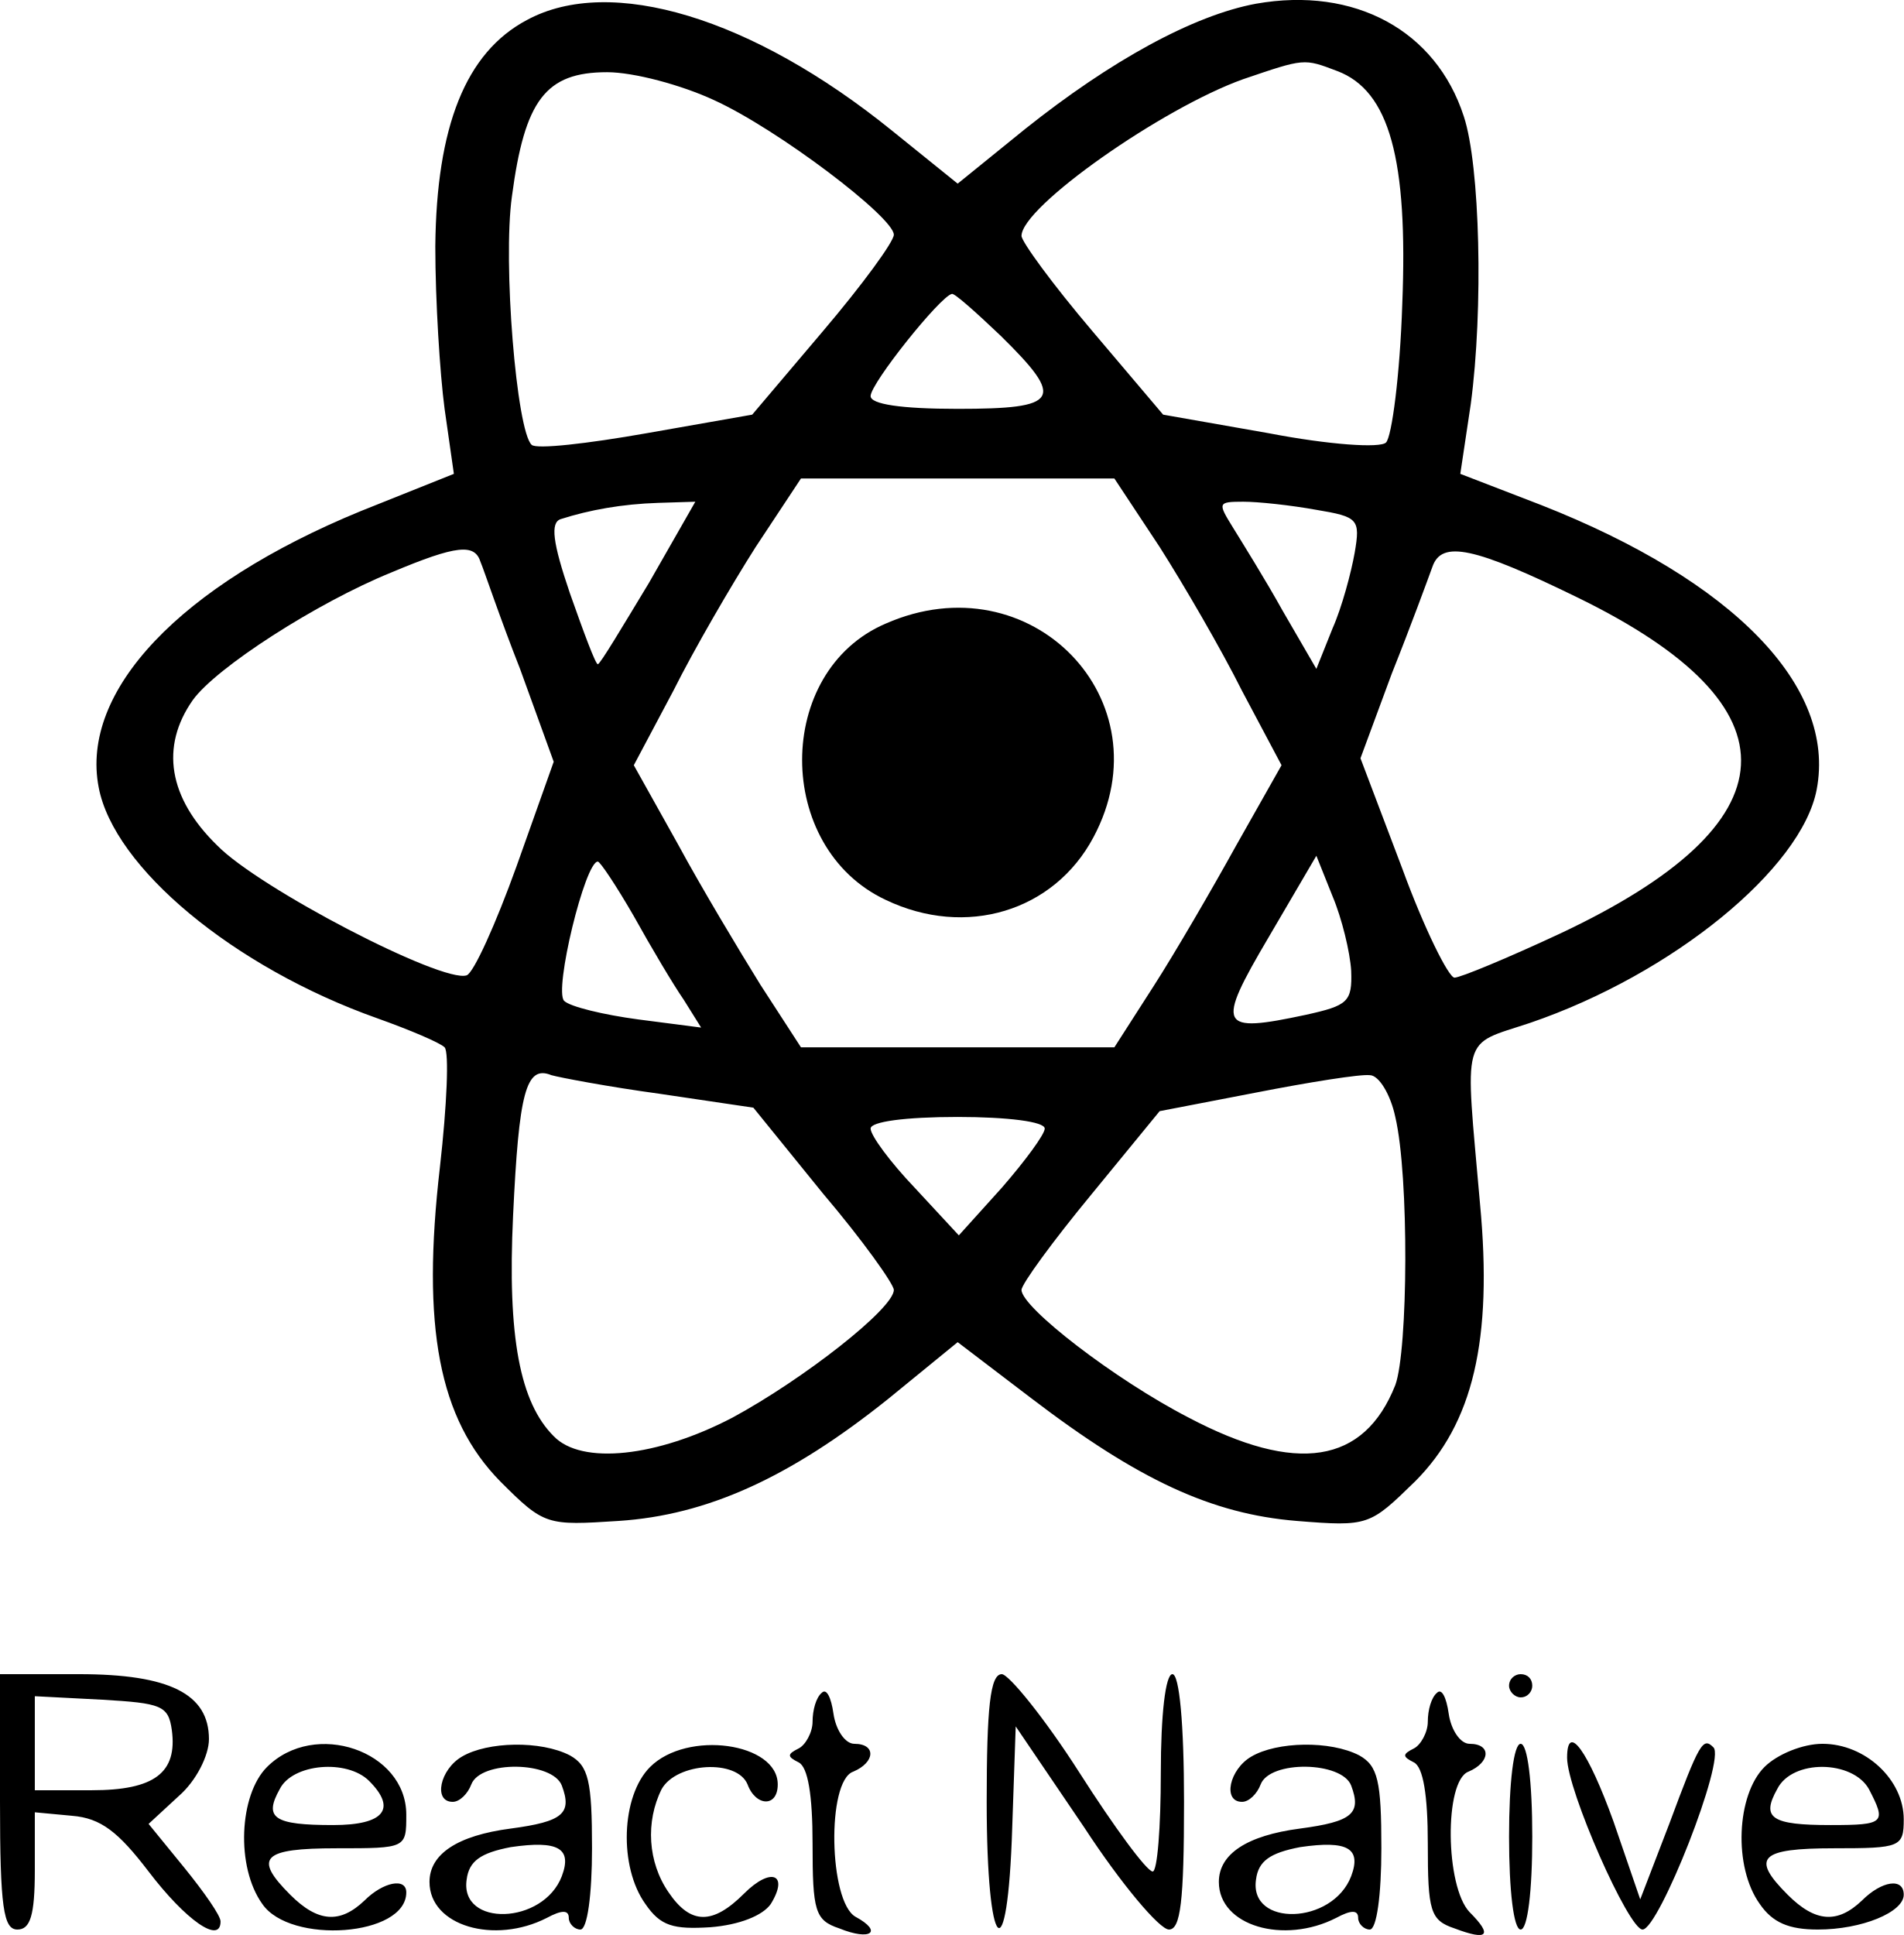
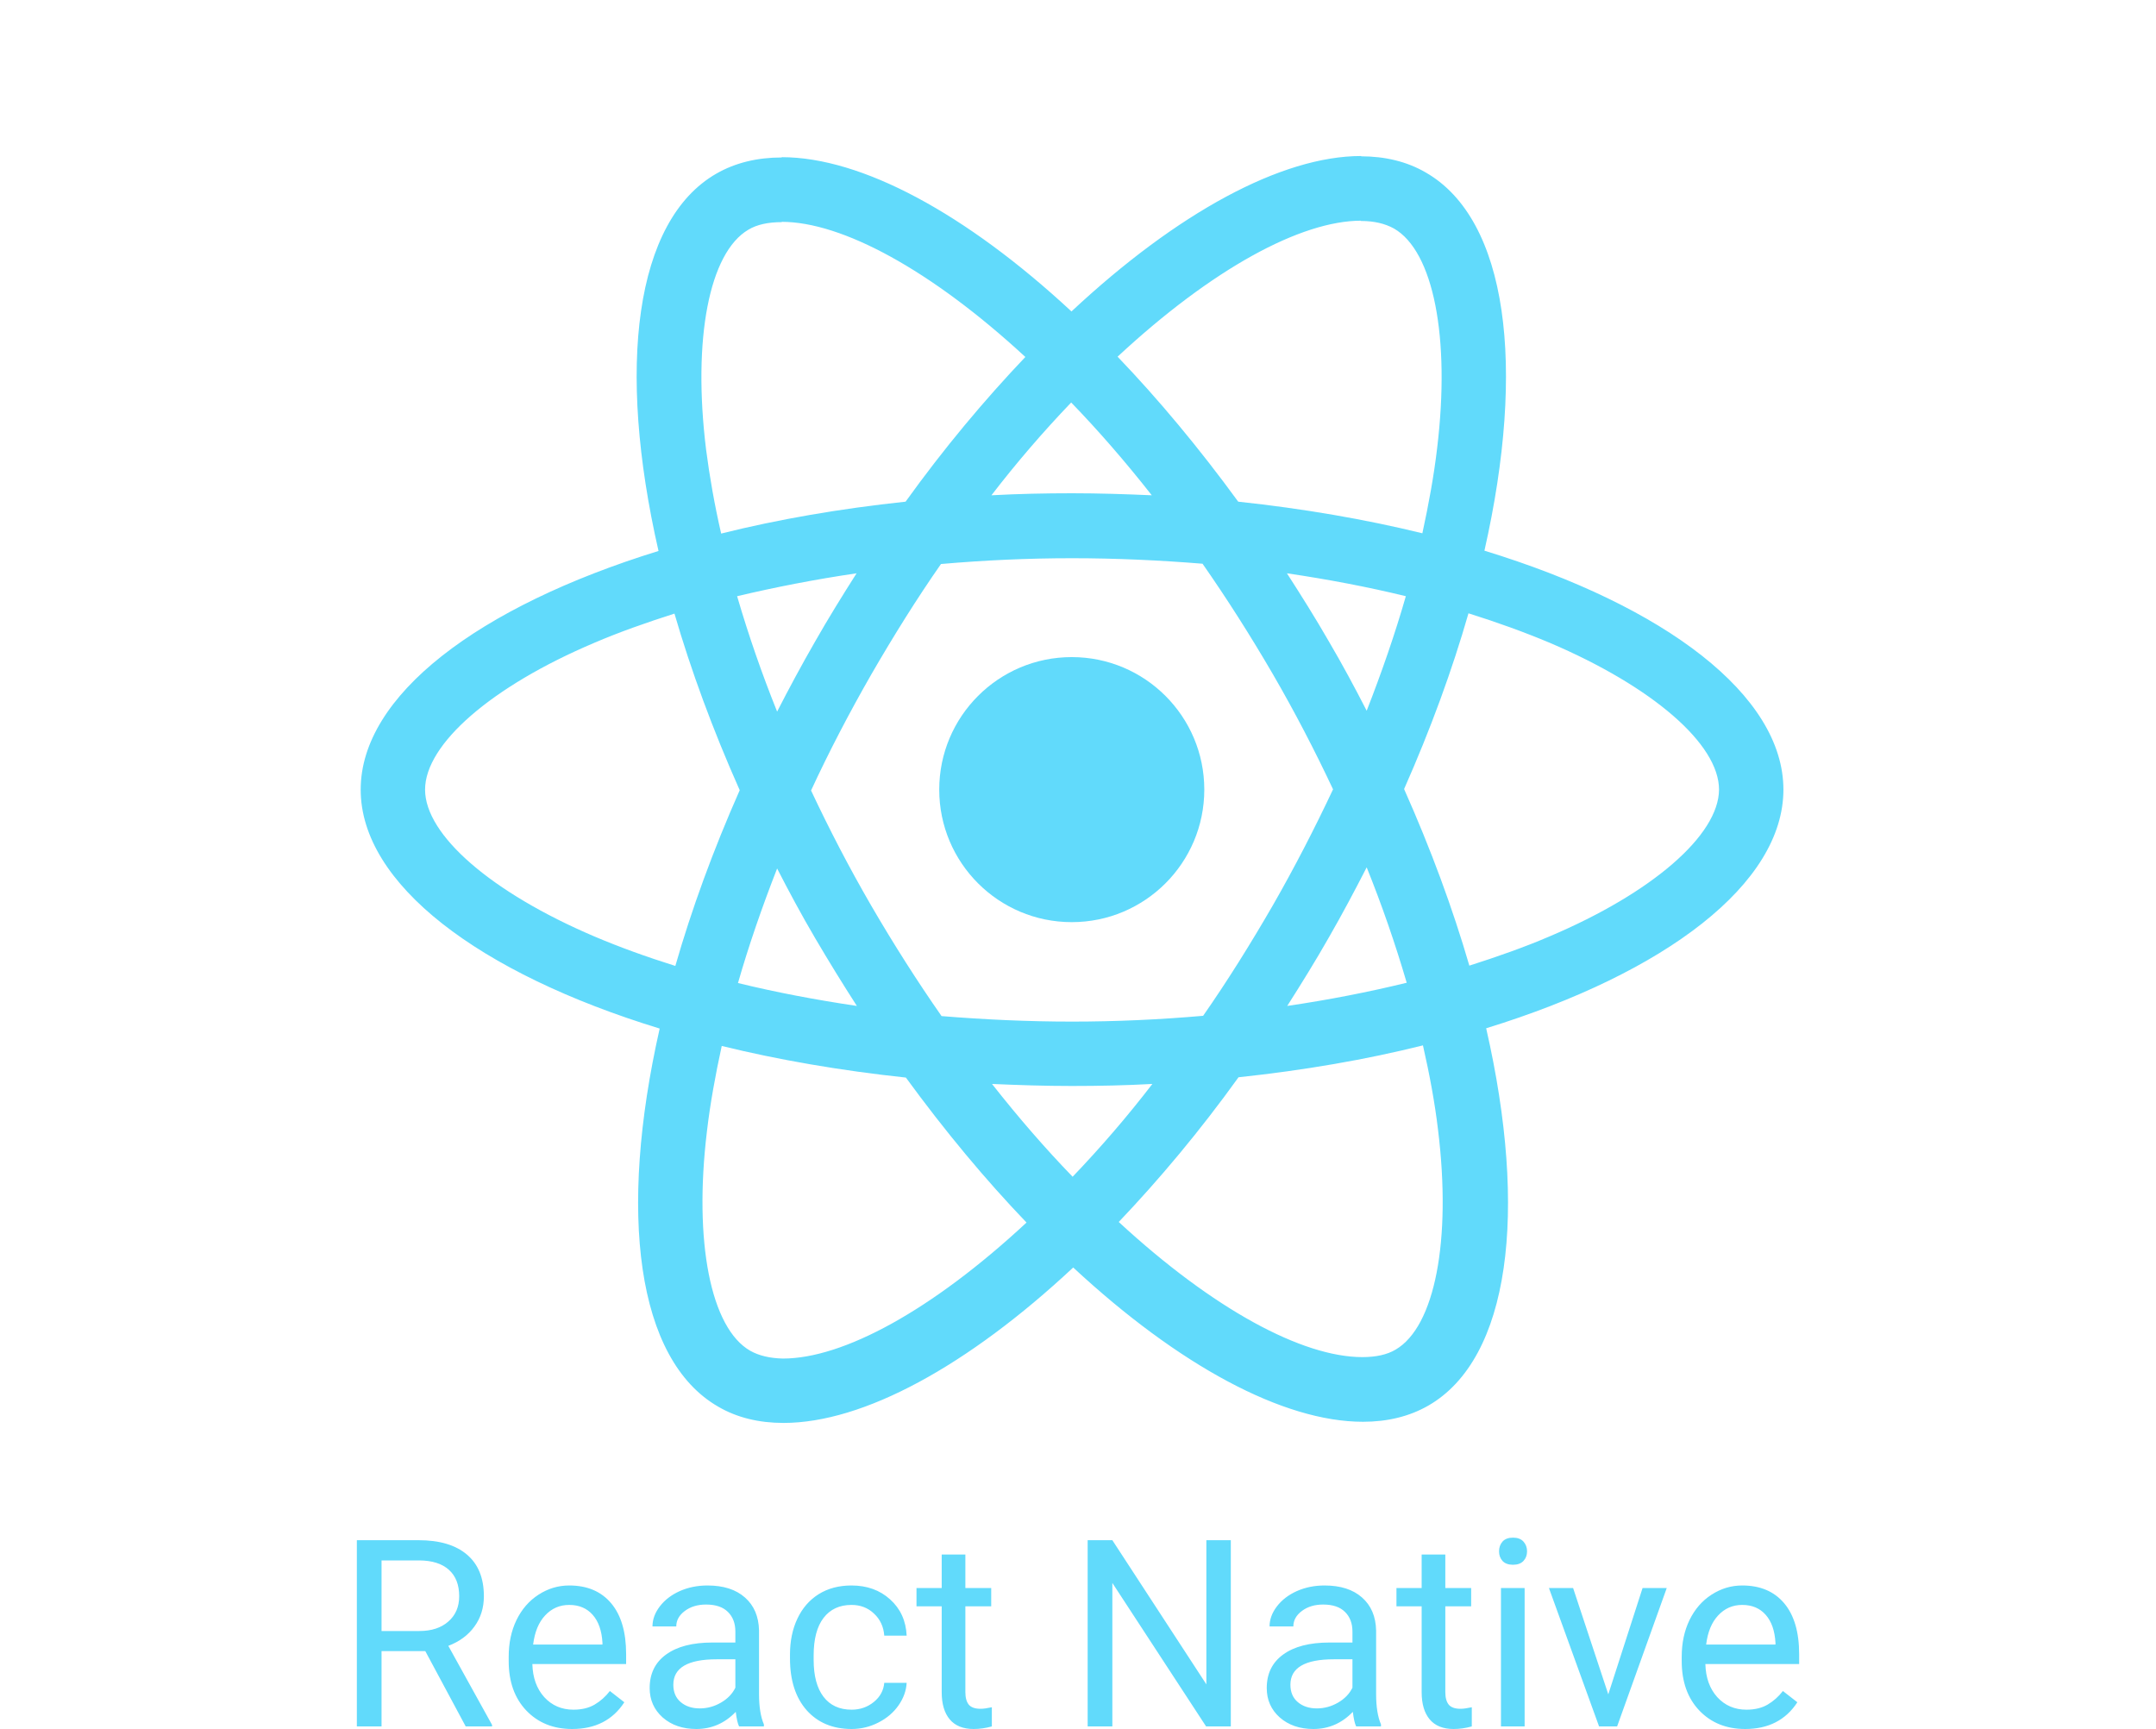
- <svg xmlns="http://www.w3.org/2000/svg" version="1.0" viewBox="264 141.78 164 166.69">
-   <path d="M372.2 142.1c-5.4 1-12.5 4.9-19.9 10.8l-5.8 4.7-5.7-4.6c-12-9.7-24.2-13.4-31.4-9.5-5.3 2.8-7.8 9.2-7.9 19.5 0 4.7.4 11 .8 14l.8 5.6-8 3.2c-15.6 6.4-24.2 15.5-22.6 23.8 1.3 6.9 11.6 15.5 24 19.9 2.8 1 5.4 2.1 5.8 2.5s.2 5-.4 10.3c-1.6 13.8-.1 21.7 5.2 27.1 3.8 3.8 4 3.8 10.2 3.4 7.6-.5 14.7-3.7 23.2-10.5l6-4.9 6.3 4.8c9.3 7.1 15.6 10 22.9 10.6 6.2.5 6.3.4 10.2-3.4 5-5 6.7-12.2 5.6-23.9-1.3-14.9-1.7-13.6 4.3-15.6 12.3-4.2 23.4-13.3 24.7-20.1 1.7-8.9-7.2-18-23.7-24.5l-7-2.7.9-6c1.1-8.2.8-20.6-.6-24.8-2.4-7.4-9.4-11.2-17.9-9.7m7 5.8c4.5 1.7 6.1 7.6 5.6 20.1-.2 6.1-.9 11.4-1.4 11.9s-4.9.2-10.1-.8l-9.1-1.6-6.1-7.2c-3.4-4-6.1-7.7-6.1-8.2 0-2.5 12.1-11 19.1-13.5 5.3-1.8 5.2-1.8 8.1-.7m-53.7 2.5c5.5 2.5 15.5 10.1 15.5 11.6 0 .6-2.7 4.3-6.1 8.3l-6.1 7.2-9.1 1.6c-5.1.9-9.5 1.4-9.9 1-1.3-1.2-2.5-15.7-1.7-21.4 1.1-8.3 2.9-10.7 8.2-10.7 2.3 0 6.4 1.1 9.2 2.4m24.7 20.3c5.6 5.5 5.1 6.3-3.7 6.3-4.9 0-7.5-.4-7.5-1.1 0-1.1 6-8.6 7-8.8.2-.1 2.1 1.6 4.2 3.6m13.7 18.2c2.1 3.3 5.3 8.8 7.1 12.4l3.4 6.4-3.9 6.9c-2.1 3.8-5.3 9.3-7.1 12.1L360 232h-27l-3.5-5.4c-1.8-2.9-5.1-8.4-7.1-12.1l-3.8-6.8 3.4-6.4c1.8-3.6 5-9.1 7.1-12.4l3.9-5.9h27zm-44 3.1c-2.3 3.8-4.2 7-4.4 7s-1.2-2.7-2.4-6.1c-1.5-4.4-1.7-6.1-.8-6.4 2.5-.8 5.3-1.3 8.4-1.4l3.2-.1zm57.5-6.3c3.6.6 3.8.8 3.3 3.7-.3 1.7-1.1 4.7-1.9 6.5l-1.4 3.5-2.9-5c-1.5-2.7-3.5-5.9-4.3-7.2-1.3-2.1-1.3-2.2.9-2.2 1.3 0 4.1.3 6.3.7m-72 4.5c.3.7 1.7 4.9 3.4 9.2l2.9 8-3.2 9c-1.8 5-3.7 9.2-4.3 9.4-2.1.7-17.9-7.5-21.5-11.2-4.2-4.1-4.9-8.5-2.1-12.5 2-2.8 10.7-8.4 17.1-11 5.7-2.4 7.2-2.5 7.7-.9m94.6 3.1c19.2 9.4 18.6 19.4-1.6 28.9-4.5 2.1-8.6 3.8-9.1 3.8s-2.6-4.2-4.5-9.4l-3.6-9.5 2.7-7.3c1.6-4 3.1-8.1 3.5-9.2.8-2.3 3.6-1.7 12.6 2.7m-81.4 27.4c1.5 2.7 3.4 5.9 4.3 7.2l1.5 2.4-5.4-.7c-3-.4-5.9-1.1-6.4-1.6-.9-.9 1.8-12 2.9-12 .2 0 1.6 2.1 3.1 4.7m61.8 4.7c.1 2.7-.3 3-3.9 3.8-7.5 1.6-7.8 1.1-3.2-6.7l4.1-7 1.4 3.5c.8 1.9 1.5 4.8 1.6 6.4M320.8 236l8.1 1.2 6 7.4c3.4 4 6.1 7.8 6.1 8.3 0 1.6-7.8 7.7-13.9 11-6.5 3.4-13 4.1-15.4 1.6-2.9-2.9-4-8.5-3.5-19 .5-10.6 1.1-13 3.3-12.1.7.2 4.9 1 9.3 1.6m63.4 2c1.2 5.1 1.1 20.1 0 23.1-2.7 6.8-8.5 7.7-17.8 2.8-6.4-3.3-14.4-9.5-14.4-11 0-.5 2.7-4.2 6-8.2l5.9-7.2 8.3-1.6c4.6-.9 9-1.6 9.8-1.5.8 0 1.8 1.7 2.2 3.6m-30.2 1c0 .5-1.7 2.8-3.7 5.1l-3.7 4.1-3.8-4.1c-2.1-2.2-3.8-4.5-3.8-5.1s3-1 7.5-1c4.3 0 7.5.4 7.5 1" />
-   <path d="M340.3 195.5c-9.6 4.1-9.6 19.3 0 23.8 6.9 3.3 14.5 1 17.9-5.4 6.3-11.8-5.4-23.9-17.9-18.4M264 297c0 9.1.3 11 1.5 11 1.1 0 1.5-1.2 1.5-5.1v-5l3.2.3c2.5.2 4 1.4 6.6 4.8 3.2 4.2 6.2 6.3 6.2 4.3 0-.5-1.4-2.5-3.1-4.6l-3.1-3.8 2.6-2.4c1.5-1.3 2.6-3.5 2.6-4.9 0-3.9-3.4-5.6-11.2-5.6H264zm14.8-6.2c.5 3.7-1.5 5.2-6.9 5.2H267v-8.1l5.8.3c5.1.3 5.7.5 6 2.6M349 297c0 13.1 1.8 15 2.2 2.2l.3-8.7 5.9 8.7c3.2 4.9 6.5 8.8 7.3 8.8 1 0 1.3-2.4 1.3-11 0-6.7-.4-11-1-11s-1 3.5-1 8.5c0 4.7-.3 8.5-.7 8.5-.5 0-3.3-3.8-6.3-8.5s-6.1-8.5-6.7-8.5c-1 0-1.3 2.9-1.3 11m45-10c0 .5.5 1 1 1 .6 0 1-.5 1-1 0-.6-.4-1-1-1-.5 0-1 .4-1 1m-59.2.6c-.5.4-.8 1.5-.8 2.5 0 .9-.6 2-1.2 2.3-1 .5-1 .7 0 1.2.8.4 1.2 2.8 1.2 7 0 5.8.2 6.6 2.3 7.3 2.7 1.1 3.8.3 1.4-1-2.3-1.3-2.5-11.7-.2-12.5 1.9-.8 2-2.4.1-2.4-.8 0-1.6-1.2-1.8-2.6s-.6-2.2-1-1.8m53 0c-.5.4-.8 1.5-.8 2.5 0 .9-.6 2-1.2 2.3-1 .5-1 .7 0 1.2.8.4 1.2 2.8 1.2 7 0 5.8.2 6.6 2.3 7.3 2.9 1.1 3.3.6 1.3-1.4-2.1-2.2-2.2-11.3-.1-12.1 1.9-.8 2-2.4.1-2.4-.8 0-1.6-1.2-1.8-2.6s-.6-2.2-1-1.8M287 294c-2.4 2.4-2.7 8.6-.4 11.8 2.4 3.5 12.4 2.8 12.4-1 0-1.3-2-.9-3.6.7-2.1 2-4 1.9-6.4-.5-3.2-3.2-2.4-4 4-4 6 0 6 0 6-2.9 0-5.5-7.9-8.2-12-4.1m8.8 1.2c2.4 2.4 1.3 3.8-3.1 3.8-5.1 0-6-.6-4.6-3.1 1.1-2.2 5.8-2.6 7.7-.7m8-2.1c-1.9 1.1-2.5 3.9-.8 3.9.6 0 1.3-.7 1.6-1.5.8-2.1 7-2 7.8.1.9 2.4.1 3.1-4.4 3.7-4.6.6-7 2.2-7 4.6 0 3.8 5.6 5.4 10.1 3.1 1.3-.7 1.9-.7 1.9 0 0 .5.5 1 1 1 .6 0 1-3 1-7 0-5.8-.3-7.1-1.9-8-2.5-1.3-7.1-1.2-9.3.1m8.6 10.3c-1.6 4.2-8.8 4.4-8.2.3.2-1.6 1.2-2.3 3.8-2.8 4.1-.6 5.3.1 4.4 2.5m7.6-9.4c-2.5 2.5-2.7 8.6-.4 11.8 1.3 1.9 2.4 2.2 5.6 2 2.5-.2 4.5-1 5.2-2 1.6-2.6 0-3.2-2.3-.9-2.7 2.7-4.6 2.7-6.5-.1-1.8-2.6-2-6.1-.6-8.9 1.3-2.3 6.5-2.6 7.4-.4.7 1.9 2.6 2 2.6 0 0-3.6-7.8-4.7-11-1.5m51.8-.9c-1.9 1.1-2.5 3.9-.8 3.9.6 0 1.3-.7 1.6-1.5.8-2.1 7-2 7.8.1.9 2.4.1 3.1-4.4 3.7-4.6.6-7 2.2-7 4.6 0 3.8 5.6 5.4 10.1 3.1 1.3-.7 1.9-.7 1.9 0 0 .5.5 1 1 1 .6 0 1-3 1-7 0-5.8-.3-7.1-1.9-8-2.5-1.3-7.1-1.2-9.3.1m8.6 10.3c-1.6 4.2-8.8 4.4-8.2.3.2-1.6 1.2-2.3 3.8-2.8 4.1-.6 5.3.1 4.4 2.5M394 300c0 4.7.4 8 1 8s1-3.3 1-8-.4-8-1-8-1 3.3-1 8m5-6.8c0 2.8 5.3 14.8 6.5 14.8 1.4 0 7.2-14.7 6.1-15.7-.9-.9-1.2-.4-3.8 6.6l-2.5 6.5-2.3-6.7c-2.2-6.1-4-8.6-4-5.5m17 .8c-2.4 2.4-2.7 8.6-.4 11.8 1.1 1.6 2.5 2.2 5 2.2 3.8 0 7.4-1.5 7.4-3s-1.9-1.2-3.6.5c-2.1 2-4 1.9-6.4-.5-3.2-3.2-2.4-4 4-4 5.7 0 6-.1 6-2.5 0-3.4-3.3-6.5-7-6.5-1.7 0-3.9.9-5 2m9 1.9c1.5 2.9 1.4 3.1-3.3 3.1-5.1 0-6-.6-4.6-3.1 1.3-2.6 6.5-2.5 7.9 0" />
+ <svg xmlns="http://www.w3.org/2000/svg" fill="none" height="2005" width="2500" viewBox="670.088 32.462 2224.172 2666.488">
+   <g fill="#61dafb">
+     <path d="M2870 1250.22c0-145.34-182.01-283.079-461.07-368.495 64.4-284.424 35.78-510.711-90.34-583.159-29.07-16.994-63.05-25.044-100.17-25.044v99.728c20.57 0 37.12 4.025 50.98 11.627 60.82 34.882 87.21 167.703 66.63 338.536-4.91 42.038-12.96 86.311-22.8 131.479-87.66-21.466-183.36-38.012-283.98-48.745-60.37-82.734-122.98-157.865-186.04-223.604 145.79-135.504 282.64-209.741 375.66-209.741v-99.727c-122.99 0-283.98 87.653-446.76 239.703-162.79-151.156-323.78-237.914-446.76-237.914v99.727c92.57 0 229.86 73.79 375.65 208.399-62.61 65.74-125.22 140.423-184.7 223.157-101.07 10.733-196.77 27.279-284.42 49.192-10.29-44.72-17.89-88.1-23.26-129.69-21.01-170.833 4.92-303.654 65.3-338.983 13.41-8.05 30.85-11.627 51.43-11.627v-99.728c-37.57 0-71.56 8.05-101.07 25.044-125.67 72.447-153.84 298.287-89 581.817C857.119 968.036 676 1105.33 676 1250.22c0 145.35 182.013 283.09 461.07 368.5-64.4 284.43-35.78 510.71 90.34 583.16 29.07 16.99 63.05 25.04 100.62 25.04 122.98 0 283.98-87.65 446.76-239.7 162.78 151.16 323.78 237.92 446.76 237.92 37.56 0 71.55-8.05 101.07-25.05 125.66-72.45 153.84-298.29 88.99-581.81 277.27-85.42 458.39-223.16 458.39-368.06zm-582.26-298.284c-16.55 57.694-37.12 117.164-60.38 176.644-18.33-35.77-37.56-71.55-58.58-107.33-20.57-35.773-42.49-70.655-64.4-104.643 63.5 9.391 124.77 21.019 183.36 35.329zm-204.83 476.274c-34.88 60.38-70.65 117.62-107.77 170.84-66.64 5.81-134.16 8.94-202.14 8.94-67.53 0-135.06-3.13-201.24-8.5-37.12-53.22-73.35-110.01-108.23-169.94-33.99-58.58-64.84-118.06-93.02-177.98 27.73-59.93 59.03-119.86 92.58-178.44 34.88-60.37 70.65-117.616 107.77-170.834 66.64-5.814 134.16-8.944 202.14-8.944 67.53 0 135.06 3.13 201.24 8.497 37.12 53.218 73.35 110.011 108.23 169.941 33.99 58.58 64.84 118.06 93.02 177.99-28.18 59.92-59.03 119.85-92.58 178.43zm144.45-58.13a1918.154 1918.154 0 0 1 61.72 177.98c-58.59 14.31-120.3 26.39-184.25 35.78 21.91-34.43 43.82-69.76 64.4-105.99 20.57-35.77 39.8-72 58.13-107.77zm-453.47 477.17c-41.59-42.94-83.18-90.79-124.32-143.11 40.25 1.79 81.39 3.13 122.98 3.13 42.04 0 83.63-.89 124.33-3.13a1746.499 1746.499 0 0 1-122.99 143.11zm-332.72-263.41c-63.5-9.39-124.77-21.02-183.35-35.33 16.54-57.69 37.12-117.17 60.37-176.65 18.34 35.78 37.57 71.56 58.58 107.33 21.02 35.78 42.49 70.66 64.4 104.65zm330.49-930.638c41.59 42.931 83.18 90.783 124.32 143.106-40.25-1.789-81.39-3.13-122.98-3.13-42.04 0-83.63.894-124.32 3.13a1746.3 1746.3 0 0 1 122.98-143.106zm-330.94 263.405c-21.91 34.435-43.82 69.764-64.39 105.983-20.57 35.78-39.8 71.56-58.14 107.33a1914.757 1914.757 0 0 1-61.71-177.984c58.58-13.863 120.29-25.938 184.24-35.329zM1036 1476.51c-158.309-67.53-260.72-156.07-260.72-226.29 0-70.21 102.411-159.2 260.72-226.28 38.46-16.55 80.5-31.308 123.88-45.171 25.49 87.651 59.03 178.881 100.62 272.351-41.14 93.02-74.24 183.8-99.28 271.01-44.27-13.87-86.31-29.07-125.22-45.62zm240.6 639.06c-60.82-34.88-87.21-167.7-66.63-338.54 4.92-42.03 12.96-86.31 22.8-131.48 87.66 21.47 183.36 38.02 283.98 48.75 60.37 82.73 122.98 157.86 186.04 223.6-145.79 135.51-282.64 209.74-375.66 209.74-20.12-.44-37.11-4.47-50.53-12.07zm1060.78-340.77c21.01 170.83-4.92 303.65-65.3 338.98-13.41 8.05-30.85 11.63-51.43 11.63-92.57 0-229.86-73.79-375.65-208.4 62.61-65.74 125.22-140.42 184.7-223.16 101.07-10.73 196.77-27.28 284.42-49.19 10.29 45.17 18.34 88.55 23.26 130.14zm172.17-298.29c-38.46 16.55-80.5 31.31-123.88 45.17-25.49-87.65-59.03-178.88-100.62-272.35 41.15-93.02 74.24-183.8 99.28-271.009 44.28 13.864 86.31 29.069 125.67 45.619 158.31 67.52 260.72 156.07 260.72 226.28-.45 70.22-102.86 159.21-261.17 226.29z" />
+     <path d="M1772.55 1454.6c112.88 0 204.38-91.5 204.38-204.38 0-112.87-91.5-204.37-204.38-204.37-112.87 0-204.37 91.5-204.37 204.37 0 112.88 91.5 204.38 204.37 204.38zM775.625 2578.81H708.16V2695h-38.072v-287.22h95.082c32.351 0 57.207 7.37 74.566 22.1 17.491 14.72 26.237 36.16 26.237 64.3 0 17.89-4.866 33.47-14.598 46.76-9.6 13.28-23.014 23.21-40.242 29.78l67.465 121.91v2.37h-40.637zm-67.465-30.97h58.194c18.806 0 33.732-4.87 44.779-14.6 11.178-9.73 16.767-22.75 16.767-39.06 0-17.75-5.326-31.36-15.978-40.83-10.521-9.47-25.776-14.27-45.766-14.4H708.16zm293.93 151.11c-28.936 0-52.477-9.47-70.625-28.41-18.149-19.07-27.223-44.52-27.223-76.34v-6.71c0-21.17 4.011-40.04 12.033-56.61 8.154-16.71 19.464-29.73 33.93-39.06 14.598-9.47 30.379-14.21 47.344-14.21 27.751 0 49.321 9.14 64.701 27.42 15.39 18.28 23.08 44.45 23.08 78.51v15.19H940.736c.526 21.05 6.642 38.08 18.346 51.1 11.836 12.88 26.828 19.33 44.978 19.33 12.89 0 23.8-2.63 32.74-7.89 8.95-5.26 16.77-12.23 23.48-20.91l22.29 17.36c-17.89 27.48-44.71 41.23-80.48 41.23zm-4.541-191.35c-14.729 0-27.091 5.39-37.086 16.17-9.995 10.66-16.176 25.65-18.543 44.98h106.92v-2.76c-1.05-18.54-6.05-32.88-14.99-43.01-8.95-10.25-21.05-15.38-36.301-15.38zM1259.52 2695c-2.11-4.21-3.82-11.7-5.13-22.49-16.97 17.62-37.22 26.44-60.76 26.44-21.04 0-38.33-5.92-51.88-17.76-13.41-11.97-20.12-27.09-20.12-45.37 0-22.22 8.42-39.45 25.25-51.68 16.96-12.37 40.77-18.55 71.41-18.55h35.51v-16.76c0-12.76-3.82-22.89-11.44-30.38-7.63-7.63-18.88-11.44-33.74-11.44-13.02 0-23.93 3.28-32.74 9.86-8.81 6.57-13.22 14.53-13.22 23.87h-36.69c0-10.65 3.75-20.91 11.24-30.78 7.63-9.99 17.89-17.88 30.78-23.67 13.02-5.78 27.28-8.68 42.8-8.68 24.6 0 43.86 6.18 57.8 18.55 13.94 12.23 21.17 29.13 21.7 50.69v98.24c0 19.6 2.5 35.18 7.5 46.75v3.16zm-60.56-27.81c11.44 0 22.29-2.96 32.55-8.88 10.25-5.92 17.68-13.61 22.29-23.08v-43.79h-28.61c-44.71 0-67.07 13.08-67.07 39.25 0 11.44 3.82 20.39 11.44 26.83 7.63 6.44 17.43 9.67 29.4 9.67zm234.15 1.97c13.02 0 24.4-3.95 34.13-11.84s15.12-17.75 16.17-29.59h34.53c-.66 12.23-4.87 23.87-12.63 34.92s-18.15 19.86-31.17 26.43c-12.89 6.58-26.56 9.87-41.03 9.87-29.06 0-52.21-9.67-69.44-29-17.09-19.47-25.64-46.03-25.64-79.7v-6.11c0-20.78 3.81-39.26 11.44-55.43 7.63-16.18 18.54-28.74 32.75-37.68 14.33-8.95 31.23-13.42 50.69-13.42 23.94 0 43.8 7.17 59.58 21.51 15.91 14.33 24.39 32.94 25.45 55.82h-34.53c-1.05-13.81-6.31-25.12-15.78-33.93-9.33-8.94-20.91-13.41-34.72-13.41-18.54 0-32.94 6.7-43.2 20.12-10.12 13.28-15.19 32.55-15.19 57.8v6.9c0 24.59 5.07 43.53 15.19 56.81 10.13 13.29 24.6 19.93 43.4 19.93zm175.37-239.28v51.68h39.85v28.21h-39.85v132.36c0 8.55 1.78 14.99 5.33 19.33 3.55 4.21 9.6 6.32 18.15 6.32 4.2 0 9.99-.79 17.35-2.37V2695c-9.6 2.63-18.93 3.95-28.01 3.95-16.3 0-28.6-4.94-36.89-14.8-8.28-9.86-12.42-23.87-12.42-42.02v-132.36h-38.87v-28.21h38.87v-51.68zM2017.81 2695h-38.08l-144.59-221.33V2695h-38.07v-287.22h38.07l144.99 222.32v-222.32h37.68zm193.32 0c-2.11-4.21-3.82-11.7-5.13-22.49-16.97 17.62-37.22 26.44-60.76 26.44-21.04 0-38.34-5.92-51.88-17.76-13.41-11.97-20.12-27.09-20.12-45.37 0-22.22 8.41-39.45 25.25-51.68 16.96-12.37 40.77-18.55 71.41-18.55h35.51v-16.76c0-12.76-3.82-22.89-11.45-30.38-7.62-7.63-18.87-11.44-33.73-11.44-13.02 0-23.93 3.28-32.74 9.86-8.81 6.57-13.22 14.53-13.22 23.87h-36.69c0-10.65 3.75-20.91 11.24-30.78 7.63-9.99 17.89-17.88 30.78-23.67 13.02-5.78 27.28-8.68 42.8-8.68 24.59 0 43.86 6.18 57.8 18.55 13.94 12.23 21.17 29.13 21.7 50.69v98.24c0 19.6 2.5 35.18 7.5 46.75v3.16zm-60.56-27.81c11.44 0 22.29-2.96 32.55-8.88 10.25-5.92 17.68-13.61 22.29-23.08v-43.79h-28.61c-44.71 0-67.07 13.08-67.07 39.25 0 11.44 3.82 20.39 11.44 26.83 7.63 6.44 17.43 9.67 29.4 9.67zm198.05-237.31v51.68h39.85v28.21h-39.85v132.36c0 8.55 1.78 14.99 5.33 19.33 3.55 4.21 9.6 6.32 18.15 6.32 4.2 0 9.99-.79 17.36-2.37V2695c-9.61 2.63-18.94 3.95-28.02 3.95-16.3 0-28.6-4.94-36.89-14.8-8.28-9.86-12.42-23.87-12.42-42.02v-132.36h-38.86v-28.21h38.86v-51.68zM2470.93 2695h-36.5v-213.44h36.5zm-39.46-270.06c0-5.91 1.78-10.91 5.33-14.99 3.68-4.08 9.07-6.11 16.17-6.11 7.11 0 12.5 2.03 16.18 6.11s5.52 9.08 5.52 14.99c0 5.92-1.84 10.85-5.52 14.8-3.68 3.94-9.07 5.92-16.18 5.92-7.1 0-12.49-1.98-16.17-5.92-3.55-3.95-5.33-8.88-5.33-14.8zm168.47 220.55l52.86-163.93h37.29L2613.55 2695h-27.82l-77.32-213.44h37.28zm211.07 53.46c-28.93 0-52.47-9.47-70.62-28.41-18.15-19.07-27.22-44.52-27.22-76.34v-6.71c0-21.17 4.01-40.04 12.03-56.61 8.15-16.71 19.46-29.73 33.93-39.06 14.6-9.47 30.38-14.21 47.34-14.21 27.75 0 49.32 9.14 64.71 27.42 15.38 18.28 23.08 44.45 23.08 78.51v15.19h-144.6c.53 21.05 6.64 38.08 18.35 51.1 11.83 12.88 26.83 19.33 44.97 19.33 12.89 0 23.81-2.63 32.75-7.89s16.77-12.23 23.48-20.91l22.29 17.36c-17.89 27.48-44.72 41.23-80.49 41.23zm-4.54-191.35c-14.72 0-27.09 5.39-37.08 16.17-10 10.66-16.18 25.65-18.54 44.98h106.91v-2.76c-1.05-18.54-6.05-32.88-14.99-43.01-8.94-10.25-21.04-15.38-36.3-15.38z" />
+   </g>
</svg>
